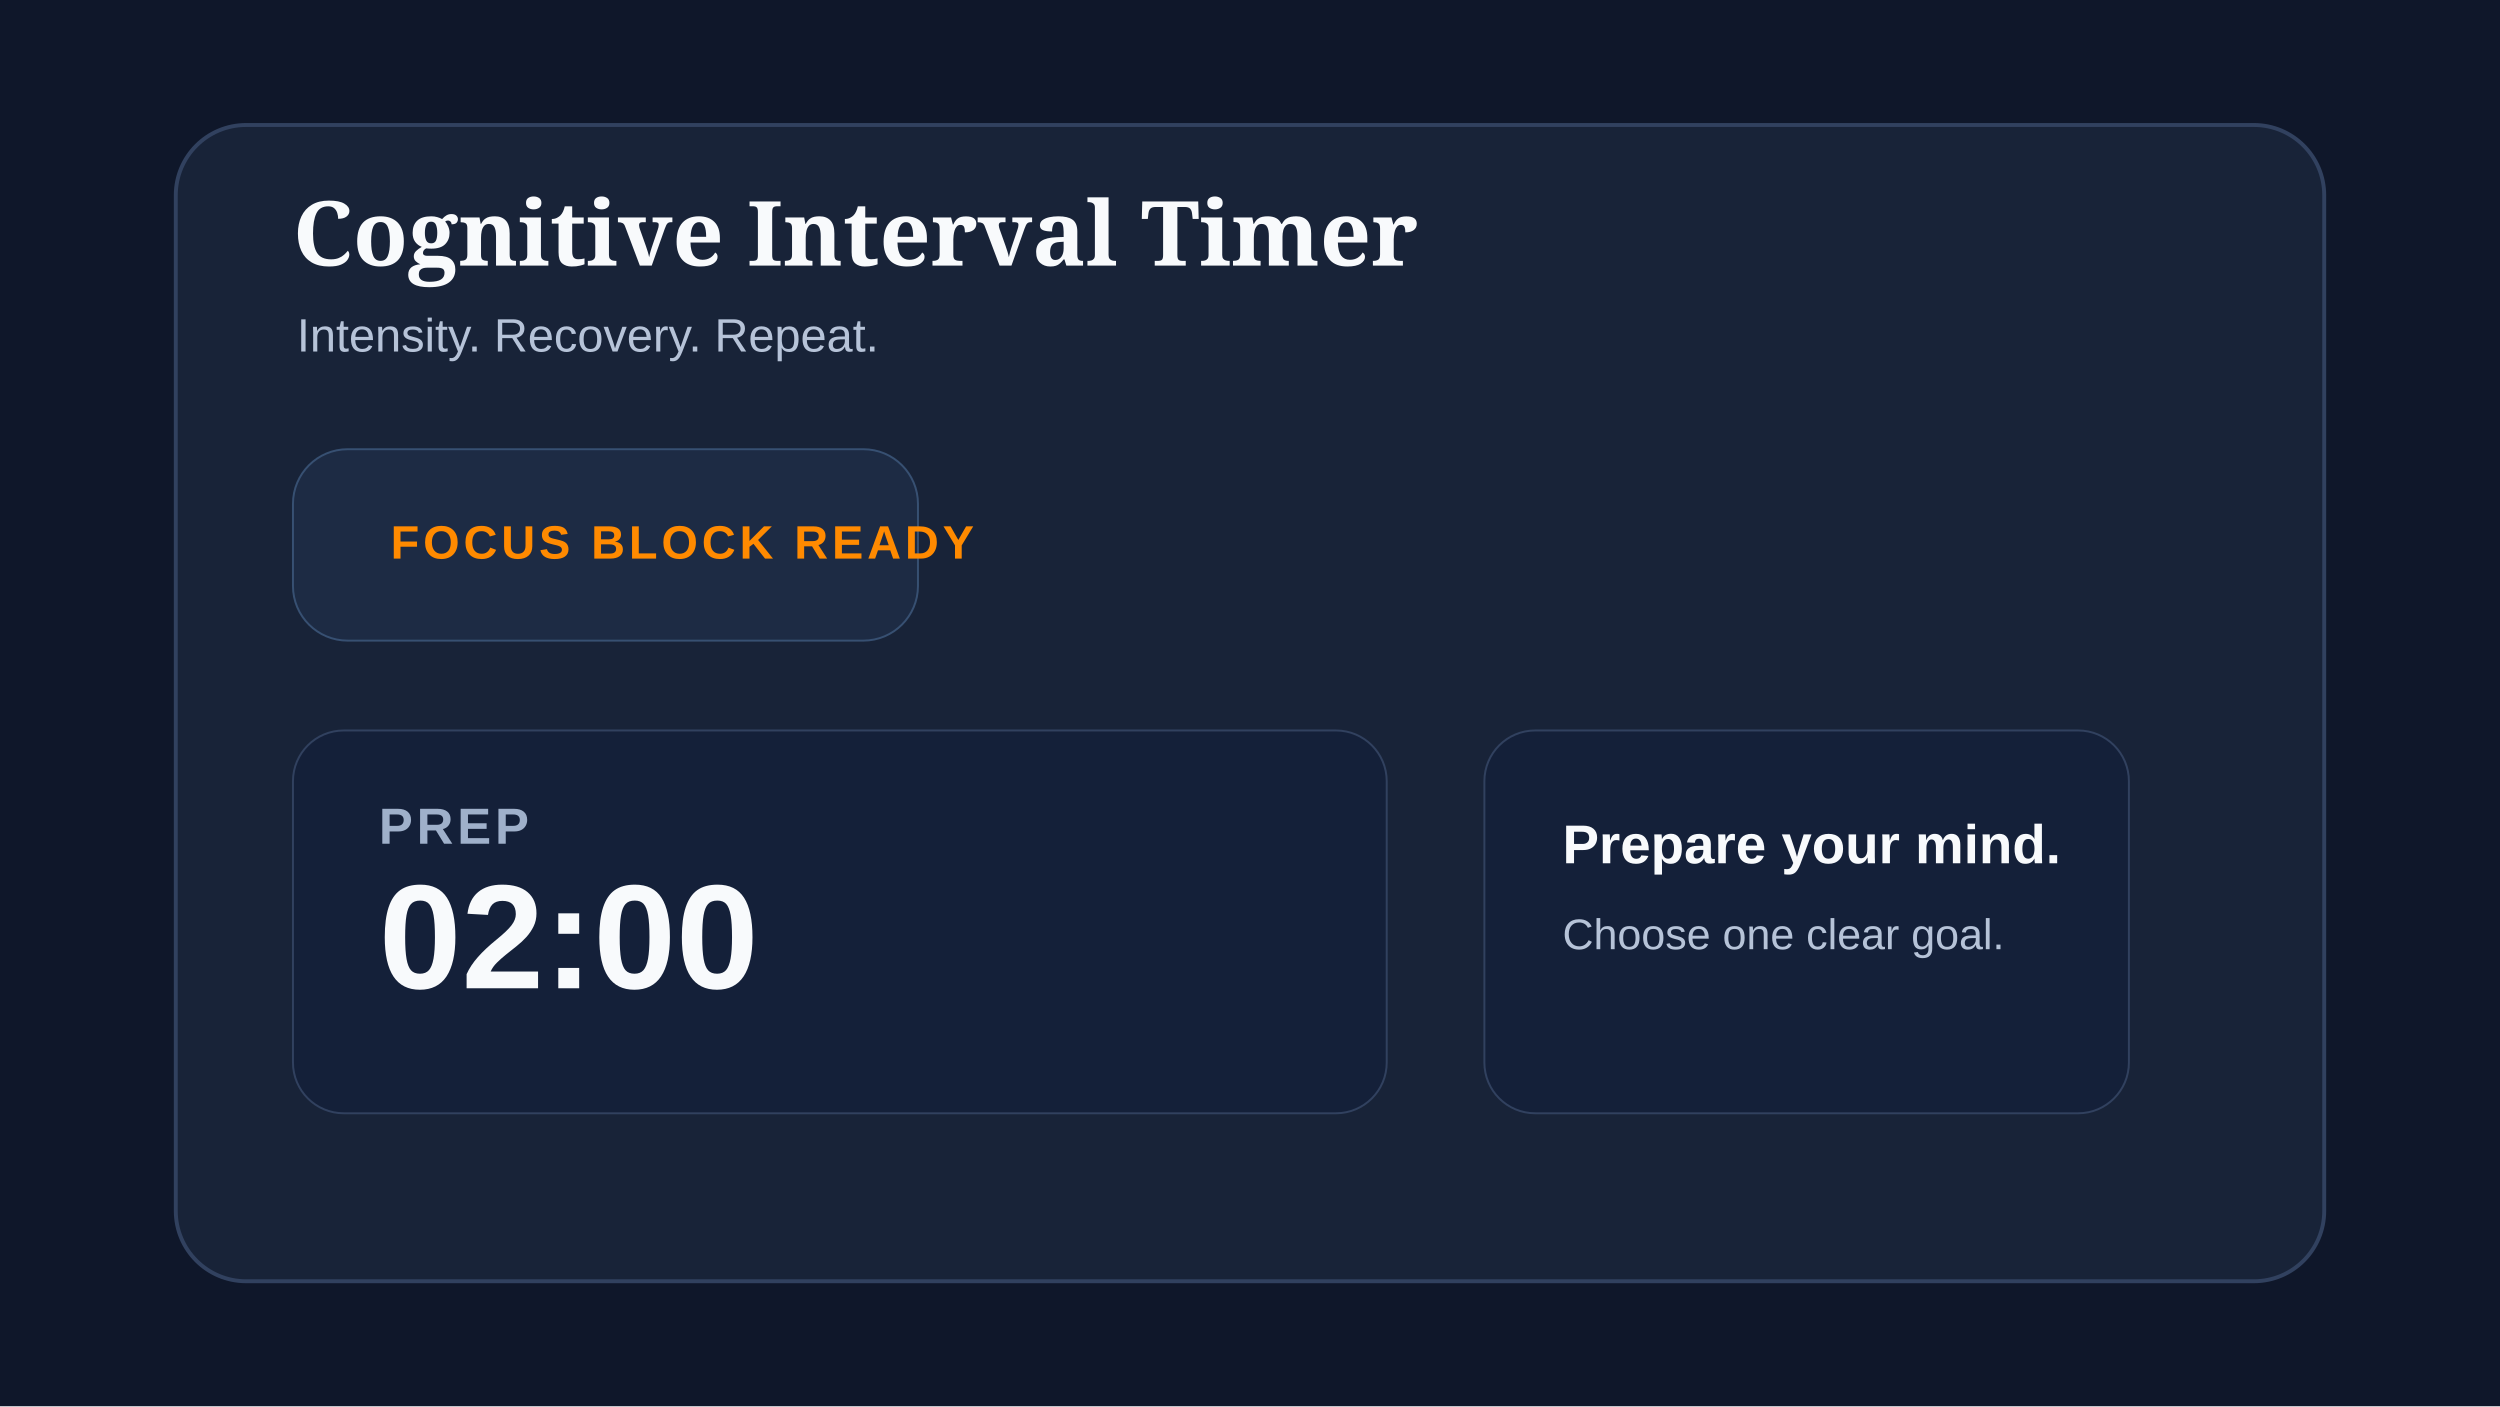
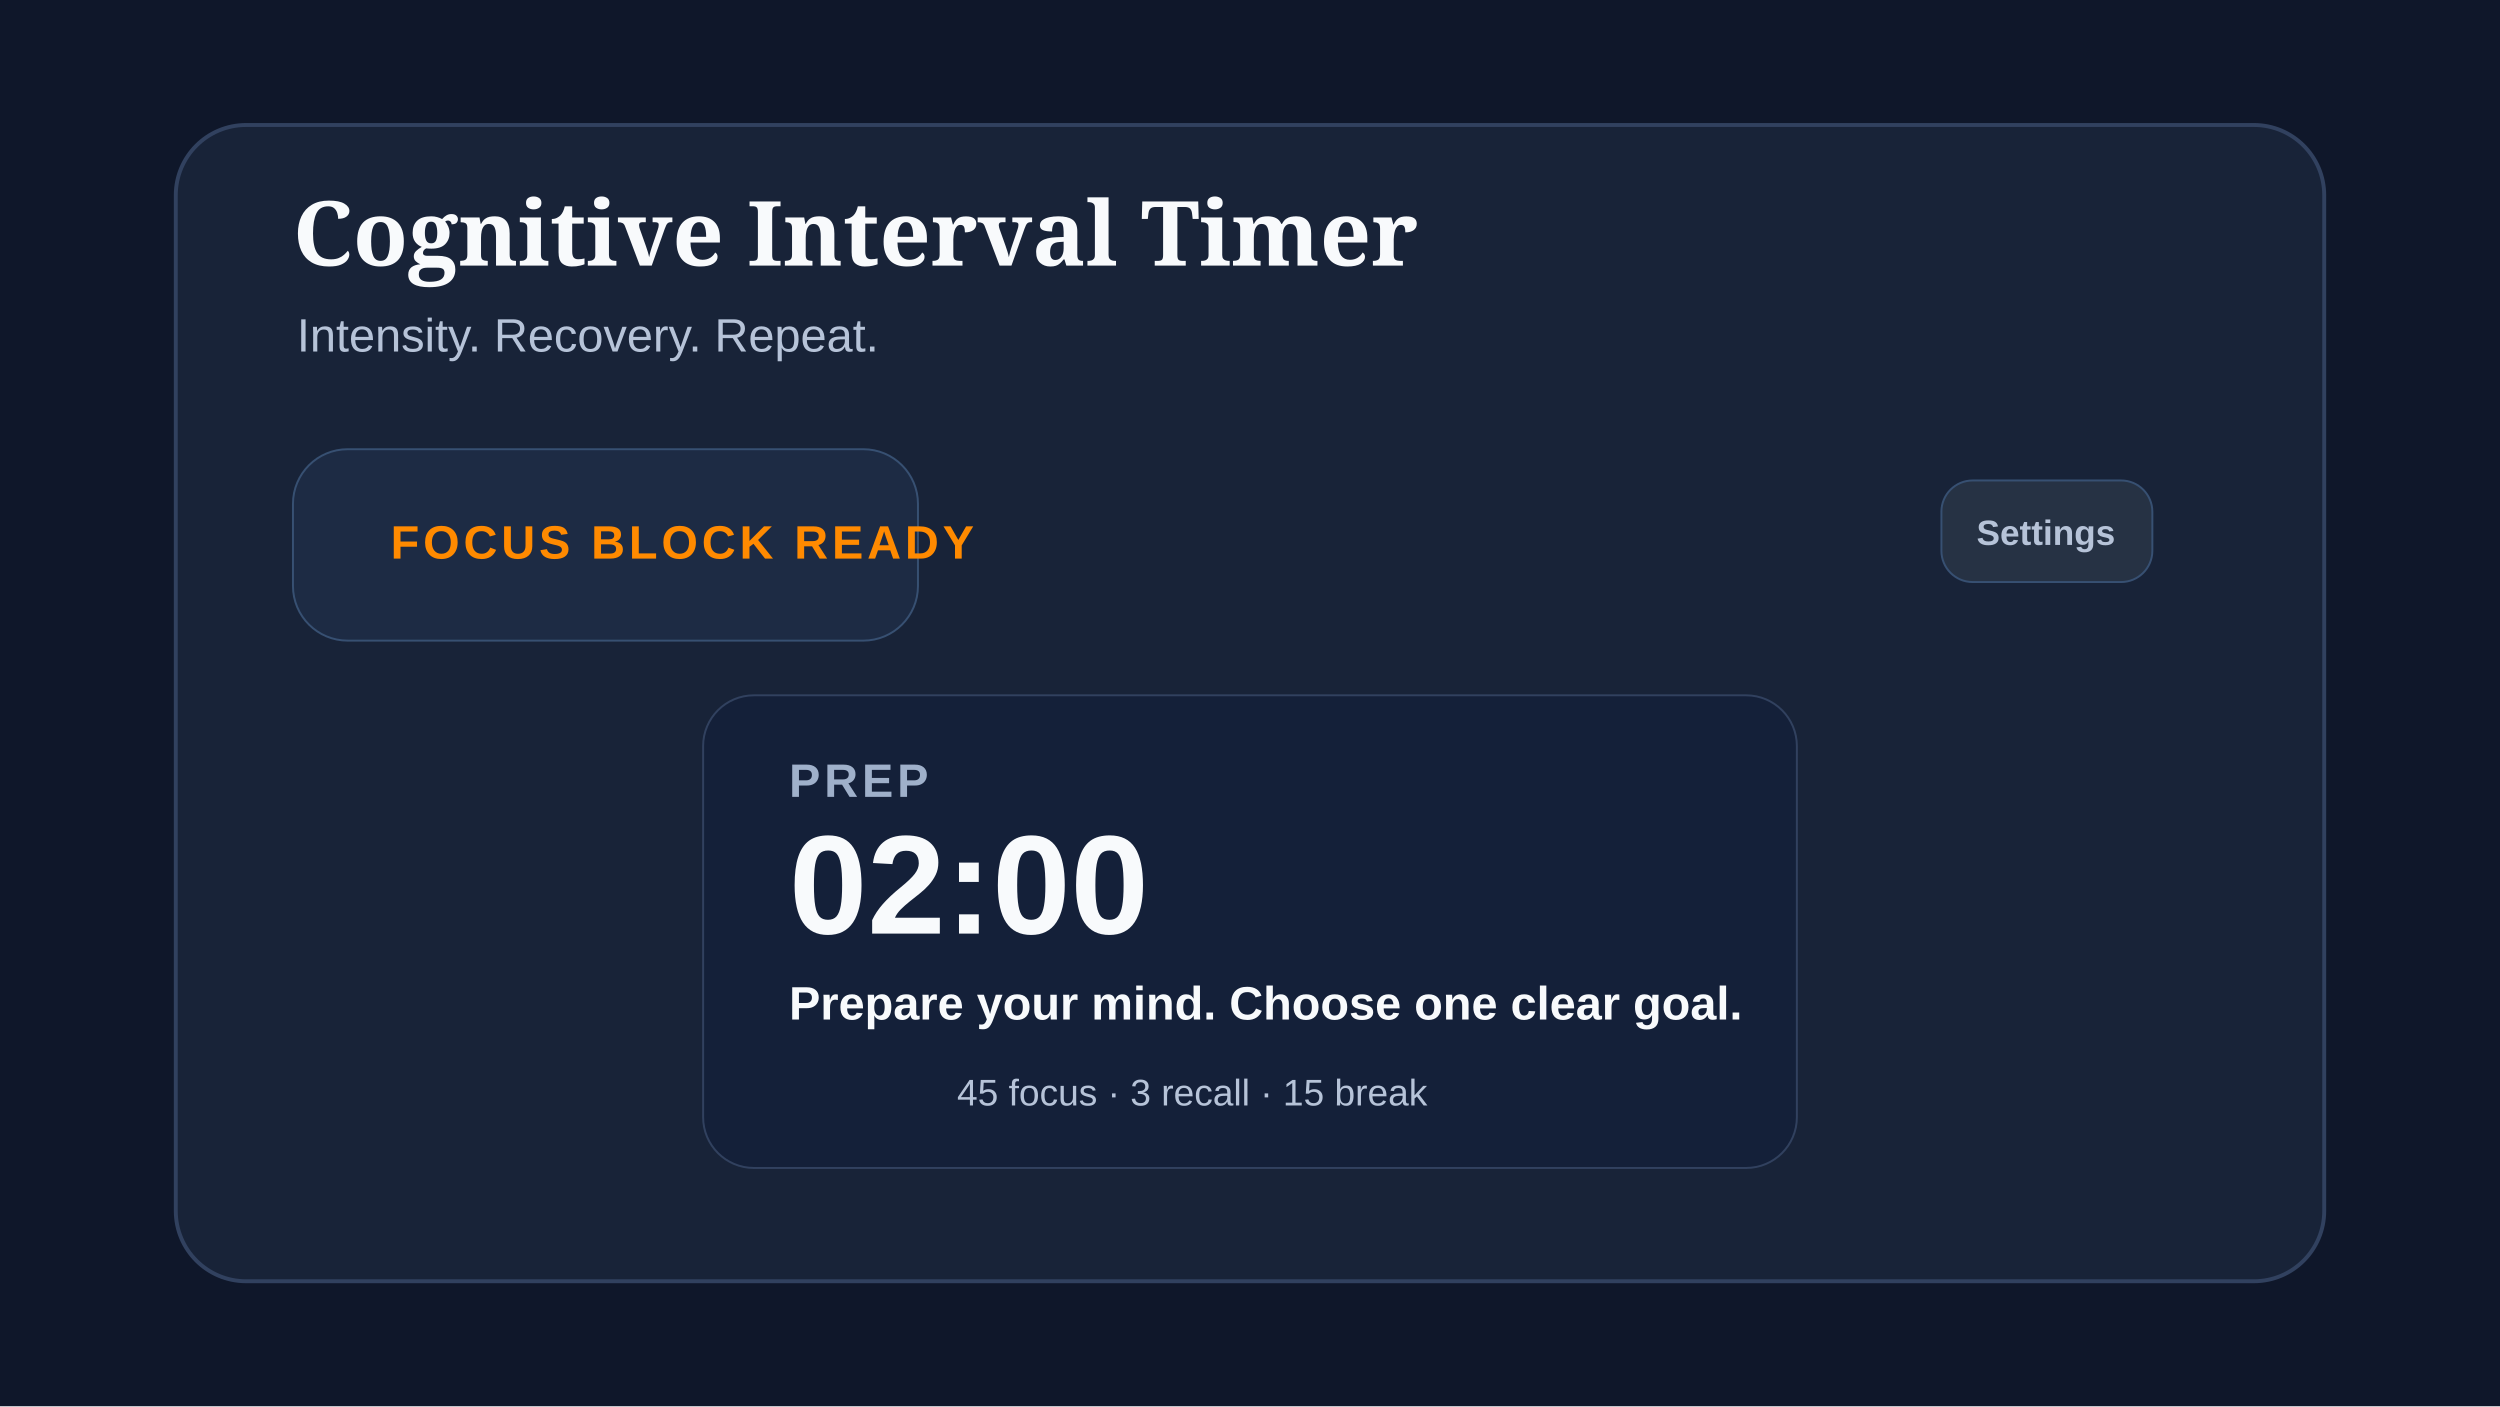
<svg xmlns="http://www.w3.org/2000/svg" width="1280" height="720" viewBox="0 0 1280 720" role="img" aria-labelledby="title desc">
  <rect width="1280" height="720" fill="#0f172a" />
  <rect x="90" y="64" width="1100" height="592" rx="36" fill="#182338" stroke="#31415f" stroke-width="2" />
  <text x="150" y="136" fill="#f8fafc" font-family="Georgia, serif" font-size="46" font-weight="700">Cognitive Interval Timer</text>
  <text x="152" y="180" fill="#b6c3d8" font-family="Arial, sans-serif" font-size="24">Intensity. Recovery. Repeat.</text>
  <rect x="150" y="230" width="320" height="98" rx="28" fill="#1d2b44" stroke="#375072" />
  <text x="200" y="286" fill="#ff8a00" font-family="Arial, sans-serif" font-size="24" font-weight="700" letter-spacing="2">FOCUS BLOCK READY</text>
-   <rect x="150" y="374" width="560" height="196" rx="26" fill="#142039" stroke="#31415f" />
-   <text x="194" y="432" fill="#9fb0ca" font-family="Arial, sans-serif" font-size="26" font-weight="700" letter-spacing="2">PREP</text>
-   <text x="194" y="506" fill="#f8fafc" font-family="Arial, sans-serif" font-size="76" font-weight="800">02:00</text>
-   <rect x="760" y="374" width="330" height="196" rx="26" fill="#142039" stroke="#31415f" />
-   <text x="800" y="442" fill="#f8fafc" font-family="Arial, sans-serif" font-size="28" font-weight="700">Prepare your mind.</text>
-   <text x="800" y="486" fill="#b6c3d8" font-family="Arial, sans-serif" font-size="22">Choose one clear goal.</text>
+   <rect x="994" y="246" width="108" height="52" rx="16" fill="#263244" stroke="#375072" />
+   <text x="1012" y="279" fill="#b6c3d8" font-family="Arial, sans-serif" font-size="18" font-weight="700">Settings</text>
+   <rect x="360" y="356" width="560" height="242" rx="26" fill="#142039" stroke="#31415f" />
+   <text x="404" y="408" fill="#9fb0ca" font-family="Arial, sans-serif" font-size="24" font-weight="700" letter-spacing="2">PREP</text>
+   <text x="404" y="478" fill="#f8fafc" font-family="Arial, sans-serif" font-size="72" font-weight="800">02:00</text>
+   <text x="404" y="522" fill="#f8fafc" font-family="Arial, sans-serif" font-size="24" font-weight="700">Prepare your mind. Choose one clear goal.</text>
+   <text x="490" y="566" fill="#b6c3d8" font-family="Arial, sans-serif" font-size="19">45 focus  ·  3 recall  ·  15 break</text>
</svg>
